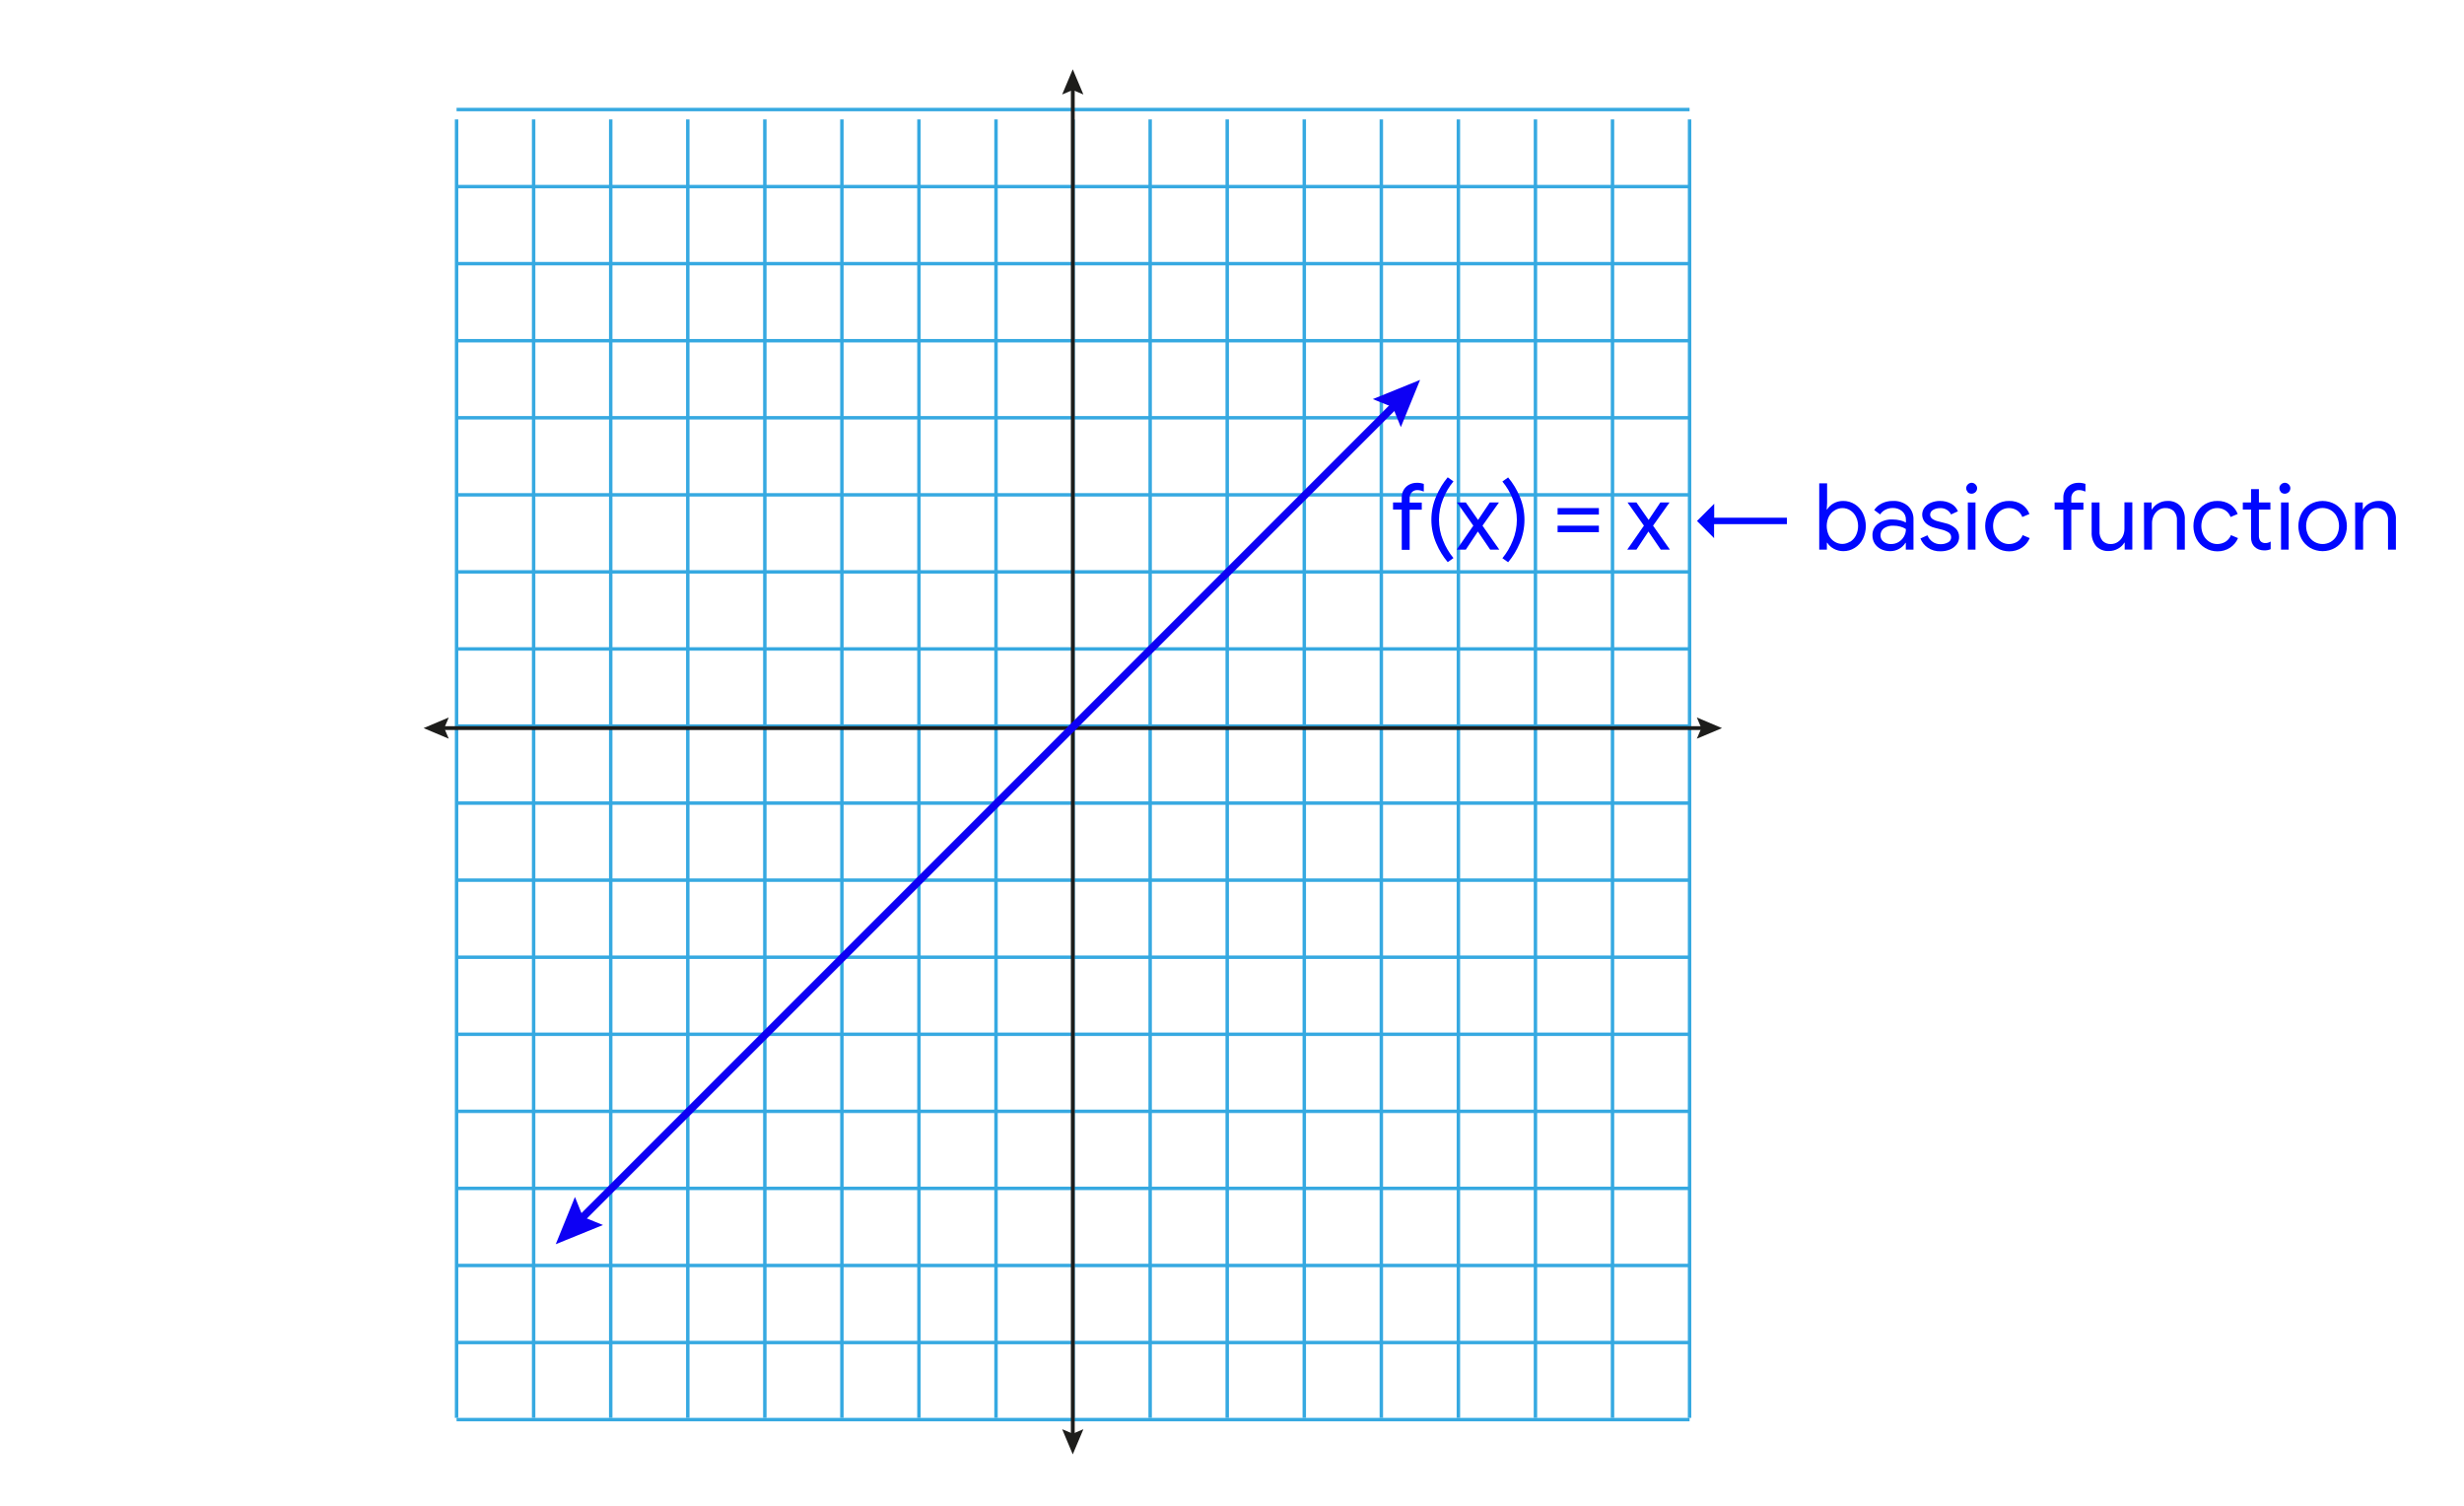
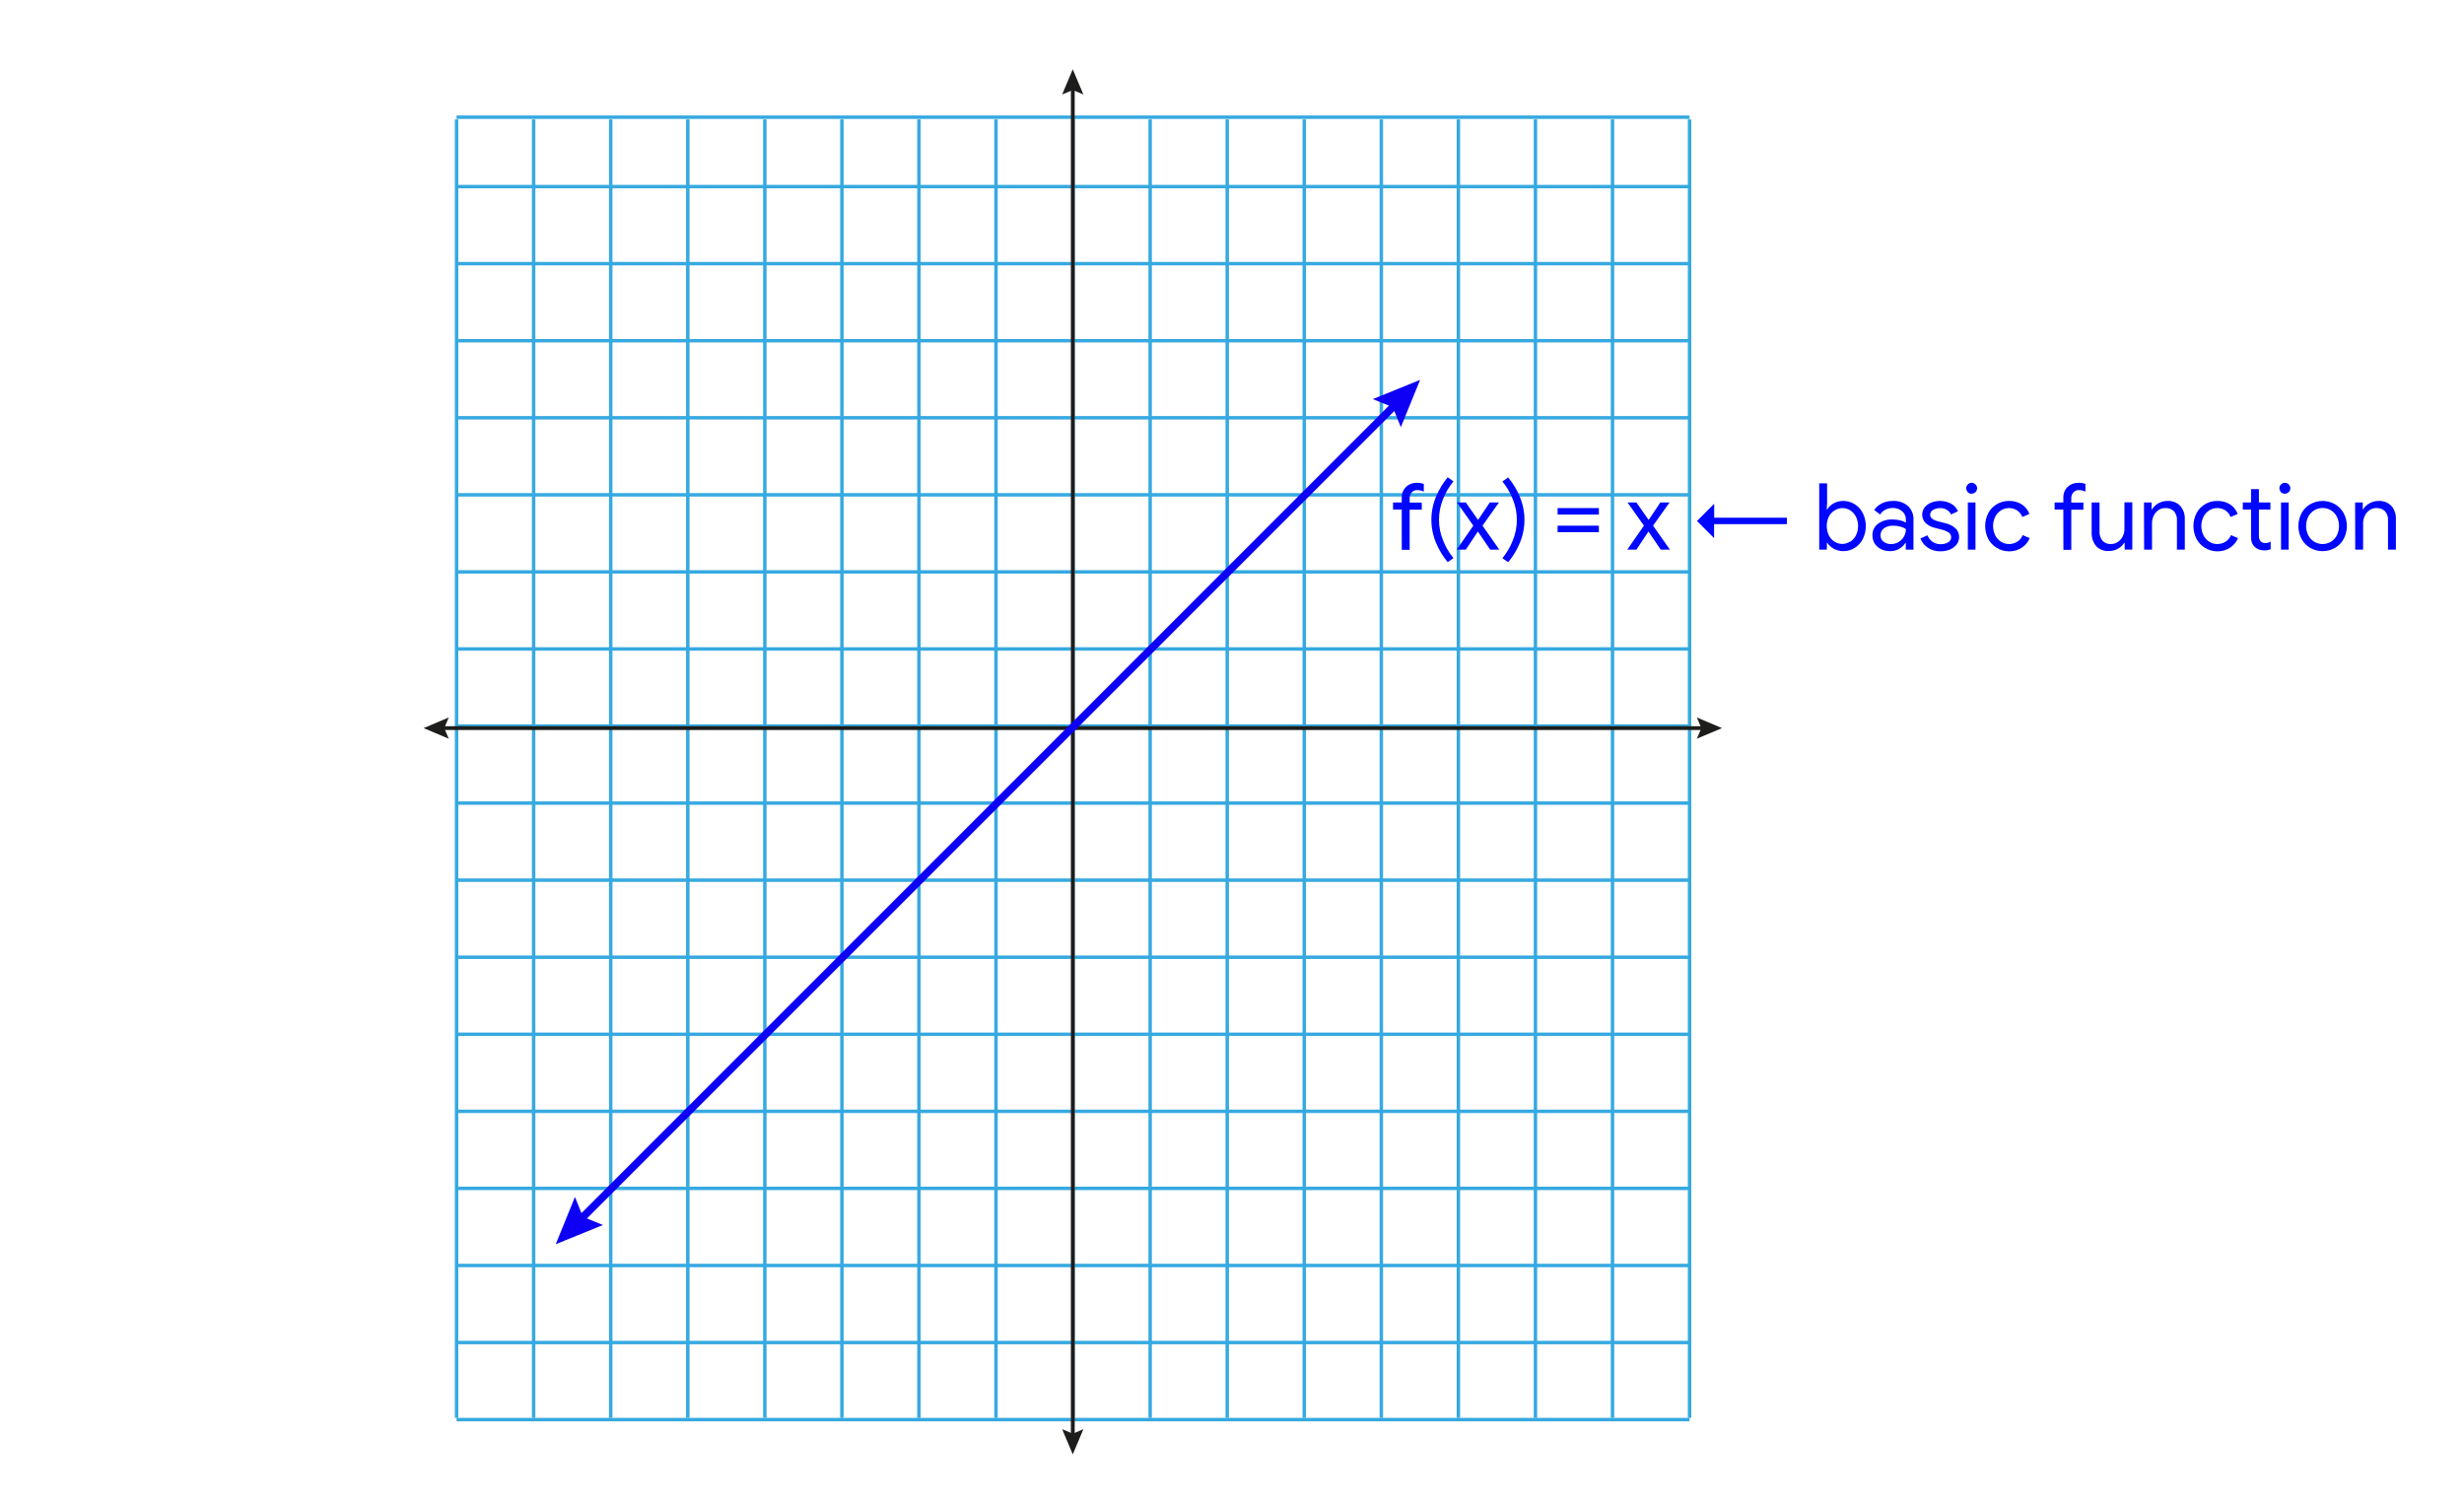
<svg xmlns="http://www.w3.org/2000/svg" id="Mathematic_Background" data-name="Mathematic Background" viewBox="0 0 644 393.5">
  <defs>
    <style>.cls-1{fill:#36a9e1;}.cls-2,.cls-5{fill:none;stroke-linecap:round;stroke-linejoin:round;}.cls-2{stroke:#1d1d1b;}.cls-3{fill:#1d1d1b;}.cls-4{fill:#7f8c8d;}.cls-5{stroke:#0d00f4;stroke-width:2px;}.cls-6{fill:#0d00f4;}.cls-7{fill:#0007ff;}</style>
  </defs>
  <rect class="cls-1" x="119.33" y="370.58" width="322.26" height="0.9" />
  <rect class="cls-1" x="119.33" y="350.44" width="322.26" height="0.9" />
  <rect class="cls-1" x="119.33" y="330.3" width="322.26" height="0.9" />
  <rect class="cls-1" x="119.33" y="310.15" width="322.26" height="0.9" />
  <rect class="cls-1" x="119.33" y="290.01" width="322.26" height="0.9" />
  <rect class="cls-1" x="119.33" y="269.87" width="322.26" height="0.9" />
  <rect class="cls-1" x="119.33" y="249.73" width="322.26" height="0.9" />
  <rect class="cls-1" x="119.33" y="229.59" width="322.26" height="0.9" />
  <rect class="cls-1" x="119.33" y="209.45" width="322.26" height="0.9" />
  <rect class="cls-1" x="119.33" y="189.31" width="322.26" height="0.9" />
  <rect class="cls-1" x="119.33" y="169.16" width="322.26" height="0.9" />
  <rect class="cls-1" x="119.33" y="149.02" width="322.26" height="0.9" />
  <rect class="cls-1" x="119.33" y="128.88" width="322.26" height="0.9" />
  <rect class="cls-1" x="119.33" y="108.74" width="322.26" height="0.9" />
  <rect class="cls-1" x="119.33" y="88.6" width="322.26" height="0.9" />
  <rect class="cls-1" x="119.33" y="68.46" width="322.26" height="0.9" />
  <rect class="cls-1" x="119.33" y="48.32" width="322.26" height="0.9" />
-   <rect class="cls-1" x="119.33" y="28.18" width="322.26" height="0.9" />
+   <rect class="cls-1" x="119.33" y="30.18" width="322.26" height="0.9" />
  <rect class="cls-1" x="441.14" y="31.21" width="0.9" height="339.37" />
  <rect class="cls-1" x="421" y="31.21" width="0.9" height="339.37" />
  <rect class="cls-1" x="400.86" y="31.21" width="0.9" height="339.37" />
  <rect class="cls-1" x="380.72" y="31.21" width="0.9" height="339.37" />
  <rect class="cls-1" x="360.58" y="31.21" width="0.9" height="339.37" />
  <rect class="cls-1" x="340.44" y="31.21" width="0.9" height="339.37" />
  <rect class="cls-1" x="320.3" y="31.21" width="0.9" height="339.37" />
  <rect class="cls-1" x="300.16" y="31.21" width="0.9" height="339.37" />
  <rect class="cls-1" x="280.01" y="31.21" width="0.9" height="339.37" />
  <rect class="cls-1" x="259.87" y="31.21" width="0.9" height="339.37" />
  <rect class="cls-1" x="239.73" y="31.21" width="0.9" height="339.37" />
  <rect class="cls-1" x="219.59" y="31.21" width="0.9" height="339.37" />
  <rect class="cls-1" x="199.45" y="31.21" width="0.9" height="339.37" />
  <rect class="cls-1" x="179.31" y="31.21" width="0.9" height="339.37" />
  <rect class="cls-1" x="159.17" y="31.21" width="0.9" height="339.37" />
  <rect class="cls-1" x="139.02" y="31.21" width="0.9" height="339.37" />
  <rect class="cls-1" x="118.88" y="31.21" width="0.9" height="339.37" />
  <line class="cls-2" x1="280.39" y1="22.59" x2="280.39" y2="375.64" />
  <polygon class="cls-3" points="277.61 24.7 280.38 23.52 283.16 24.7 280.38 18.11 277.61 24.7" />
  <polygon class="cls-3" points="277.61 373.54 280.38 374.71 283.16 373.54 280.38 380.12 277.61 373.54" />
  <line class="cls-2" x1="445.6" y1="190.3" x2="115.18" y2="190.3" />
  <polygon class="cls-3" points="443.49 187.52 444.67 190.3 443.49 193.07 450.07 190.3 443.49 187.52" />
  <polygon class="cls-3" points="117.29 187.52 116.11 190.3 117.29 193.07 110.71 190.3 117.29 187.52" />
  <line class="cls-4" x1="145.25" y1="325.2" x2="371.16" y2="99.29" />
  <line class="cls-5" x1="151.16" y1="319.29" x2="365.25" y2="105.2" />
  <polygon class="cls-6" points="157.6 320.17 152.38 318.06 150.27 312.84 145.25 325.19 157.6 320.17" />
  <polygon class="cls-6" points="366.13 111.64 364.02 106.42 358.8 104.31 371.16 99.29 366.13 111.64" />
  <path class="cls-7" d="M366.36,133.18h-2.27v-1.86h2.27V130a3.79,3.79,0,0,1,.54-2,3.59,3.59,0,0,1,1.42-1.34,4.15,4.15,0,0,1,2-.47,5,5,0,0,1,1.81.29v2a6.65,6.65,0,0,0-.82-.28,3.51,3.51,0,0,0-.92-.11,1.91,1.91,0,0,0-1.38.57,2.11,2.11,0,0,0-.58,1.58v1.12h3.17v1.86h-3.17v10.48h-2.06Z" />
  <path class="cls-7" d="M375.38,142a15.57,15.57,0,0,1,0-12.32,19.36,19.36,0,0,1,3-4.93l1.5,1.07a16.69,16.69,0,0,0-2.71,4.61,14.21,14.21,0,0,0,0,10.82,17,17,0,0,0,2.71,4.61l-1.5,1.06A19.12,19.12,0,0,1,375.38,142Z" />
  <path class="cls-7" d="M385.07,137.39l-4.28-6.07h2.32l3.2,4.57,3.07-4.57h2.4l-4.31,6.07,4.4,6.27h-2.39l-3.22-4.74-3.15,4.74h-2.39Z" />
  <path class="cls-7" d="M392.67,145.89a17,17,0,0,0,2.71-4.61,14.21,14.21,0,0,0,0-10.82,16.69,16.69,0,0,0-2.71-4.61l1.5-1.07a19.36,19.36,0,0,1,3,4.93,15.57,15.57,0,0,1,0,12.32,19.12,19.12,0,0,1-3,4.92Z" />
  <path class="cls-7" d="M407.1,132.79h10.79v1.7H407.1Zm0,4.6h10.79v1.7H407.1Z" />
  <path class="cls-7" d="M429.66,137.39l-4.29-6.07h2.33l3.19,4.57,3.07-4.57h2.4l-4.31,6.07,4.41,6.27h-2.4l-3.22-4.74-3.14,4.74h-2.4Z" />
  <path class="cls-7" d="M443.53,136.16l4.5-4.5v3.65h19V137H448v3.65Z" />
  <path class="cls-7" d="M479.26,143.41a4.55,4.55,0,0,1-1.68-1.56h-.1v1.81h-2V126.33h2.06v5.11l-.1,1.72h.1a4.46,4.46,0,0,1,1.68-1.59,5,5,0,0,1,2.53-.64,5.49,5.49,0,0,1,3,.85,5.78,5.78,0,0,1,2.13,2.35,7.67,7.67,0,0,1,0,6.74,5.78,5.78,0,0,1-2.13,2.33,5.49,5.49,0,0,1-3,.85A5.11,5.11,0,0,1,479.26,143.41Zm4.3-1.81a4.17,4.17,0,0,0,1.51-1.65,5.59,5.59,0,0,0,0-4.92,4.2,4.2,0,0,0-1.51-1.66,3.77,3.77,0,0,0-4,0A4.14,4.14,0,0,0,478,135a5.73,5.73,0,0,0,0,4.94,4,4,0,0,0,1.5,1.64,3.72,3.72,0,0,0,4,0Z" />
  <path class="cls-7" d="M491.62,143.52a4.07,4.07,0,0,1-1.65-1.47,4,4,0,0,1-.58-2.12,3.61,3.61,0,0,1,1.48-3.06,6.09,6.09,0,0,1,3.73-1.1,8.52,8.52,0,0,1,2.07.24,5.36,5.36,0,0,1,1.46.56v-.75a2.78,2.78,0,0,0-1-2.22,3.63,3.63,0,0,0-2.44-.83,4.15,4.15,0,0,0-1.92.45,3.43,3.43,0,0,0-1.37,1.24l-1.55-1.16a5,5,0,0,1,2-1.74,6.28,6.28,0,0,1,2.82-.63,5.64,5.64,0,0,1,4,1.32,4.63,4.63,0,0,1,1.44,3.59v7.82h-2v-1.77H498a4.34,4.34,0,0,1-1.59,1.53,4.62,4.62,0,0,1-2.4.63A5.41,5.41,0,0,1,491.62,143.52Zm4.55-1.82a4,4,0,0,0,1.43-1.43,3.79,3.79,0,0,0,.53-2,5,5,0,0,0-1.43-.63,6.51,6.51,0,0,0-1.79-.24,4,4,0,0,0-2.55.7,2.23,2.23,0,0,0-.86,1.82,2,2,0,0,0,.77,1.64,3,3,0,0,0,2,.63A3.68,3.68,0,0,0,496.17,141.7Z" />
  <path class="cls-7" d="M503.82,143.12a5.07,5.07,0,0,1-1.89-2.39l1.84-.82a3.69,3.69,0,0,0,1.37,1.72,3.53,3.53,0,0,0,2,.6,3.88,3.88,0,0,0,2-.47,1.46,1.46,0,0,0,.82-1.34,1.49,1.49,0,0,0-.65-1.25,6.26,6.26,0,0,0-2.06-.81l-1.5-.39a5.4,5.4,0,0,1-2.42-1.23,3.13,3.13,0,0,1-.3-4.13,4,4,0,0,1,1.7-1.24,6,6,0,0,1,2.3-.44,5.9,5.9,0,0,1,2.9.7,4,4,0,0,1,1.8,2l-1.79.83a3,3,0,0,0-2.93-1.65,3.35,3.35,0,0,0-1.78.47,1.39,1.39,0,0,0-.76,1.2,1.35,1.35,0,0,0,.53,1.1,4.3,4.3,0,0,0,1.6.69l1.79.46a5.84,5.84,0,0,1,2.73,1.37,3,3,0,0,1,.92,2.21,3.18,3.18,0,0,1-.65,2,4.26,4.26,0,0,1-1.77,1.32,6.32,6.32,0,0,1-2.47.46A5.64,5.64,0,0,1,503.82,143.12Z" />
  <path class="cls-7" d="M514.32,128.61a1.42,1.42,0,0,1-.43-1,1.37,1.37,0,0,1,.43-1,1.42,1.42,0,0,1,1-.43,1.44,1.44,0,0,1,1,.43,1.37,1.37,0,0,1,.43,1,1.45,1.45,0,0,1-.42,1,1.5,1.5,0,0,1-2.1,0Zm0,2.71h2v12.34h-2Z" />
  <path class="cls-7" d="M521.88,143.19a5.93,5.93,0,0,1-2.23-2.35,7.44,7.44,0,0,1,0-6.71,5.81,5.81,0,0,1,2.23-2.35,6.11,6.11,0,0,1,3.21-.85,5.87,5.87,0,0,1,3.38.93,5.13,5.13,0,0,1,1.95,2.48l-1.86.78a3.63,3.63,0,0,0-1.37-1.73,3.9,3.9,0,0,0-2.19-.6,3.74,3.74,0,0,0-2,.6,4.24,4.24,0,0,0-1.51,1.65,5.53,5.53,0,0,0,0,4.89,4.27,4.27,0,0,0,1.51,1.66,3.74,3.74,0,0,0,2,.6,4.11,4.11,0,0,0,2.25-.61,3.57,3.57,0,0,0,1.4-1.72l1.84.78a5.38,5.38,0,0,1-2,2.46,5.87,5.87,0,0,1-3.38,1A6.12,6.12,0,0,1,521.88,143.19Z" />
  <path class="cls-7" d="M539.28,133.18H537v-1.86h2.28V130a3.87,3.87,0,0,1,.53-2,3.61,3.61,0,0,1,1.43-1.34,4.13,4.13,0,0,1,2-.47,5,5,0,0,1,1.82.29v2a7.27,7.27,0,0,0-.82-.28,3.57,3.57,0,0,0-.92-.11,1.88,1.88,0,0,0-1.38.57,2.11,2.11,0,0,0-.58,1.58v1.12h3.17v1.86h-3.17v10.48h-2.06Z" />
  <path class="cls-7" d="M547.86,142.74a5.29,5.29,0,0,1-1.18-3.65v-7.77h2.06v7.45a3.62,3.62,0,0,0,.8,2.59,2.86,2.86,0,0,0,2.16.83,3.21,3.21,0,0,0,1.85-.56,3.84,3.84,0,0,0,1.26-1.45,4.3,4.3,0,0,0,.44-1.89v-7h2.06v12.34h-2v-1.79h-.1a4.12,4.12,0,0,1-1.62,1.55,4.73,4.73,0,0,1-2.37.63A4.33,4.33,0,0,1,547.86,142.74Z" />
  <path class="cls-7" d="M560.36,131.32h2v1.81h.1a4.21,4.21,0,0,1,1.62-1.56,4.64,4.64,0,0,1,2.37-.64,4.32,4.32,0,0,1,3.4,1.3,5,5,0,0,1,1.18,3.52v7.91h-2.06v-7.6a3.32,3.32,0,0,0-.82-2.49,3.15,3.15,0,0,0-2.26-.78,3,3,0,0,0-1.77.56,3.72,3.72,0,0,0-1.23,1.46,4.36,4.36,0,0,0-.43,1.9v6.95h-2.06Z" />
  <path class="cls-7" d="M576.31,143.19a6.07,6.07,0,0,1-2.23-2.35,7.44,7.44,0,0,1,0-6.71,5.94,5.94,0,0,1,2.23-2.35,6.12,6.12,0,0,1,3.22-.85,5.89,5.89,0,0,1,3.38.93,5.06,5.06,0,0,1,1.94,2.48l-1.86.78a3.57,3.57,0,0,0-1.37-1.73,3.86,3.86,0,0,0-2.19-.6,3.73,3.73,0,0,0-2,.6,4.24,4.24,0,0,0-1.51,1.65,5.53,5.53,0,0,0,0,4.89,4.27,4.27,0,0,0,1.51,1.66,3.73,3.73,0,0,0,2,.6,4.11,4.11,0,0,0,2.25-.61,3.65,3.65,0,0,0,1.41-1.72l1.84.78a5.45,5.45,0,0,1-2,2.46,5.89,5.89,0,0,1-3.38,1A6.13,6.13,0,0,1,576.31,143.19Z" />
  <path class="cls-7" d="M590.38,143.61a3.26,3.26,0,0,1-1.07-.65,3,3,0,0,1-.73-1.07,4,4,0,0,1-.24-1.47v-7.24h-2.15v-1.86h2.15v-3.49h2.06v3.49h3v1.86h-3v6.73a2.43,2.43,0,0,0,.38,1.5,1.67,1.67,0,0,0,1.34.53,2.45,2.45,0,0,0,1.35-.41v2a3.36,3.36,0,0,1-.74.24,5,5,0,0,1-1,.08A4,4,0,0,1,590.38,143.61Z" />
  <path class="cls-7" d="M596.18,128.61a1.42,1.42,0,0,1-.43-1,1.37,1.37,0,0,1,.43-1,1.42,1.42,0,0,1,1-.43,1.4,1.4,0,0,1,1,.43,1.38,1.38,0,0,1,.44,1,1.45,1.45,0,0,1-.42,1,1.5,1.5,0,0,1-2.1,0Zm0,2.71h2v12.34h-2Z" />
  <path class="cls-7" d="M603.78,143.18a6.06,6.06,0,0,1-2.26-2.37,7.21,7.21,0,0,1,0-6.64,6.06,6.06,0,0,1,2.26-2.37,6.58,6.58,0,0,1,6.54,0,6.06,6.06,0,0,1,2.26,2.37,7.21,7.21,0,0,1,0,6.64,6.06,6.06,0,0,1-2.26,2.37,6.58,6.58,0,0,1-6.54,0Zm5.39-1.56a4.21,4.21,0,0,0,1.57-1.64,5.55,5.55,0,0,0,0-5,4.21,4.21,0,0,0-1.57-1.64,4.25,4.25,0,0,0-4.25,0,4.25,4.25,0,0,0-1.59,1.64,5.55,5.55,0,0,0,0,5,4.25,4.25,0,0,0,1.59,1.64,4.25,4.25,0,0,0,4.25,0Z" />
  <path class="cls-7" d="M615.54,131.32h2v1.81h.09a4.21,4.21,0,0,1,1.62-1.56,4.7,4.7,0,0,1,2.38-.64,4.35,4.35,0,0,1,3.4,1.3,5,5,0,0,1,1.17,3.52v7.91h-2.06v-7.6a3.28,3.28,0,0,0-.82-2.49,3.14,3.14,0,0,0-2.25-.78,3,3,0,0,0-1.78.56,3.78,3.78,0,0,0-1.22,1.46,4.37,4.37,0,0,0-.44,1.9v6.95h-2.06Z" />
</svg>
